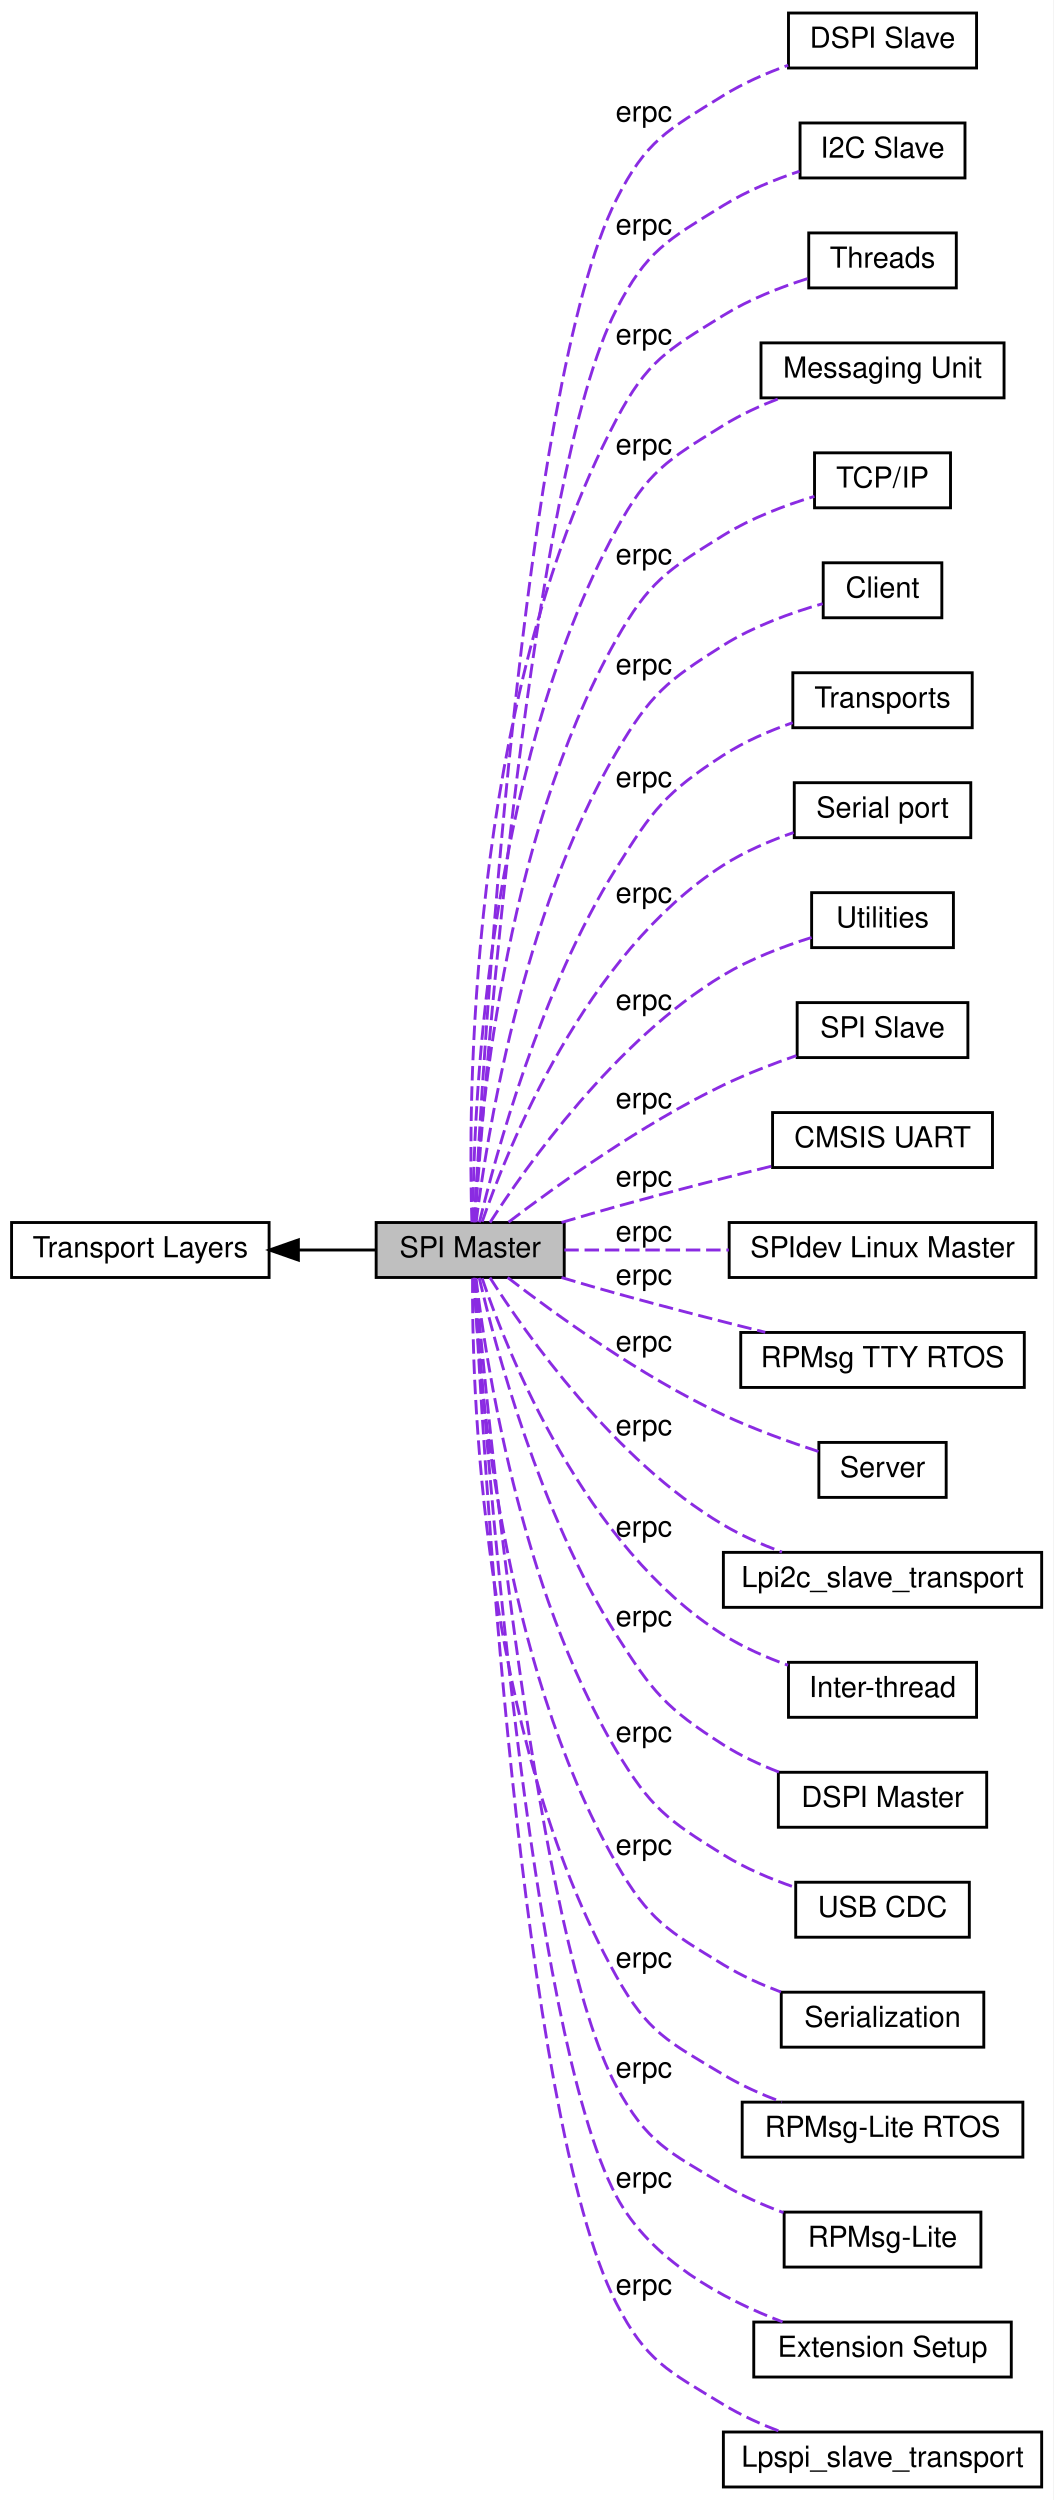
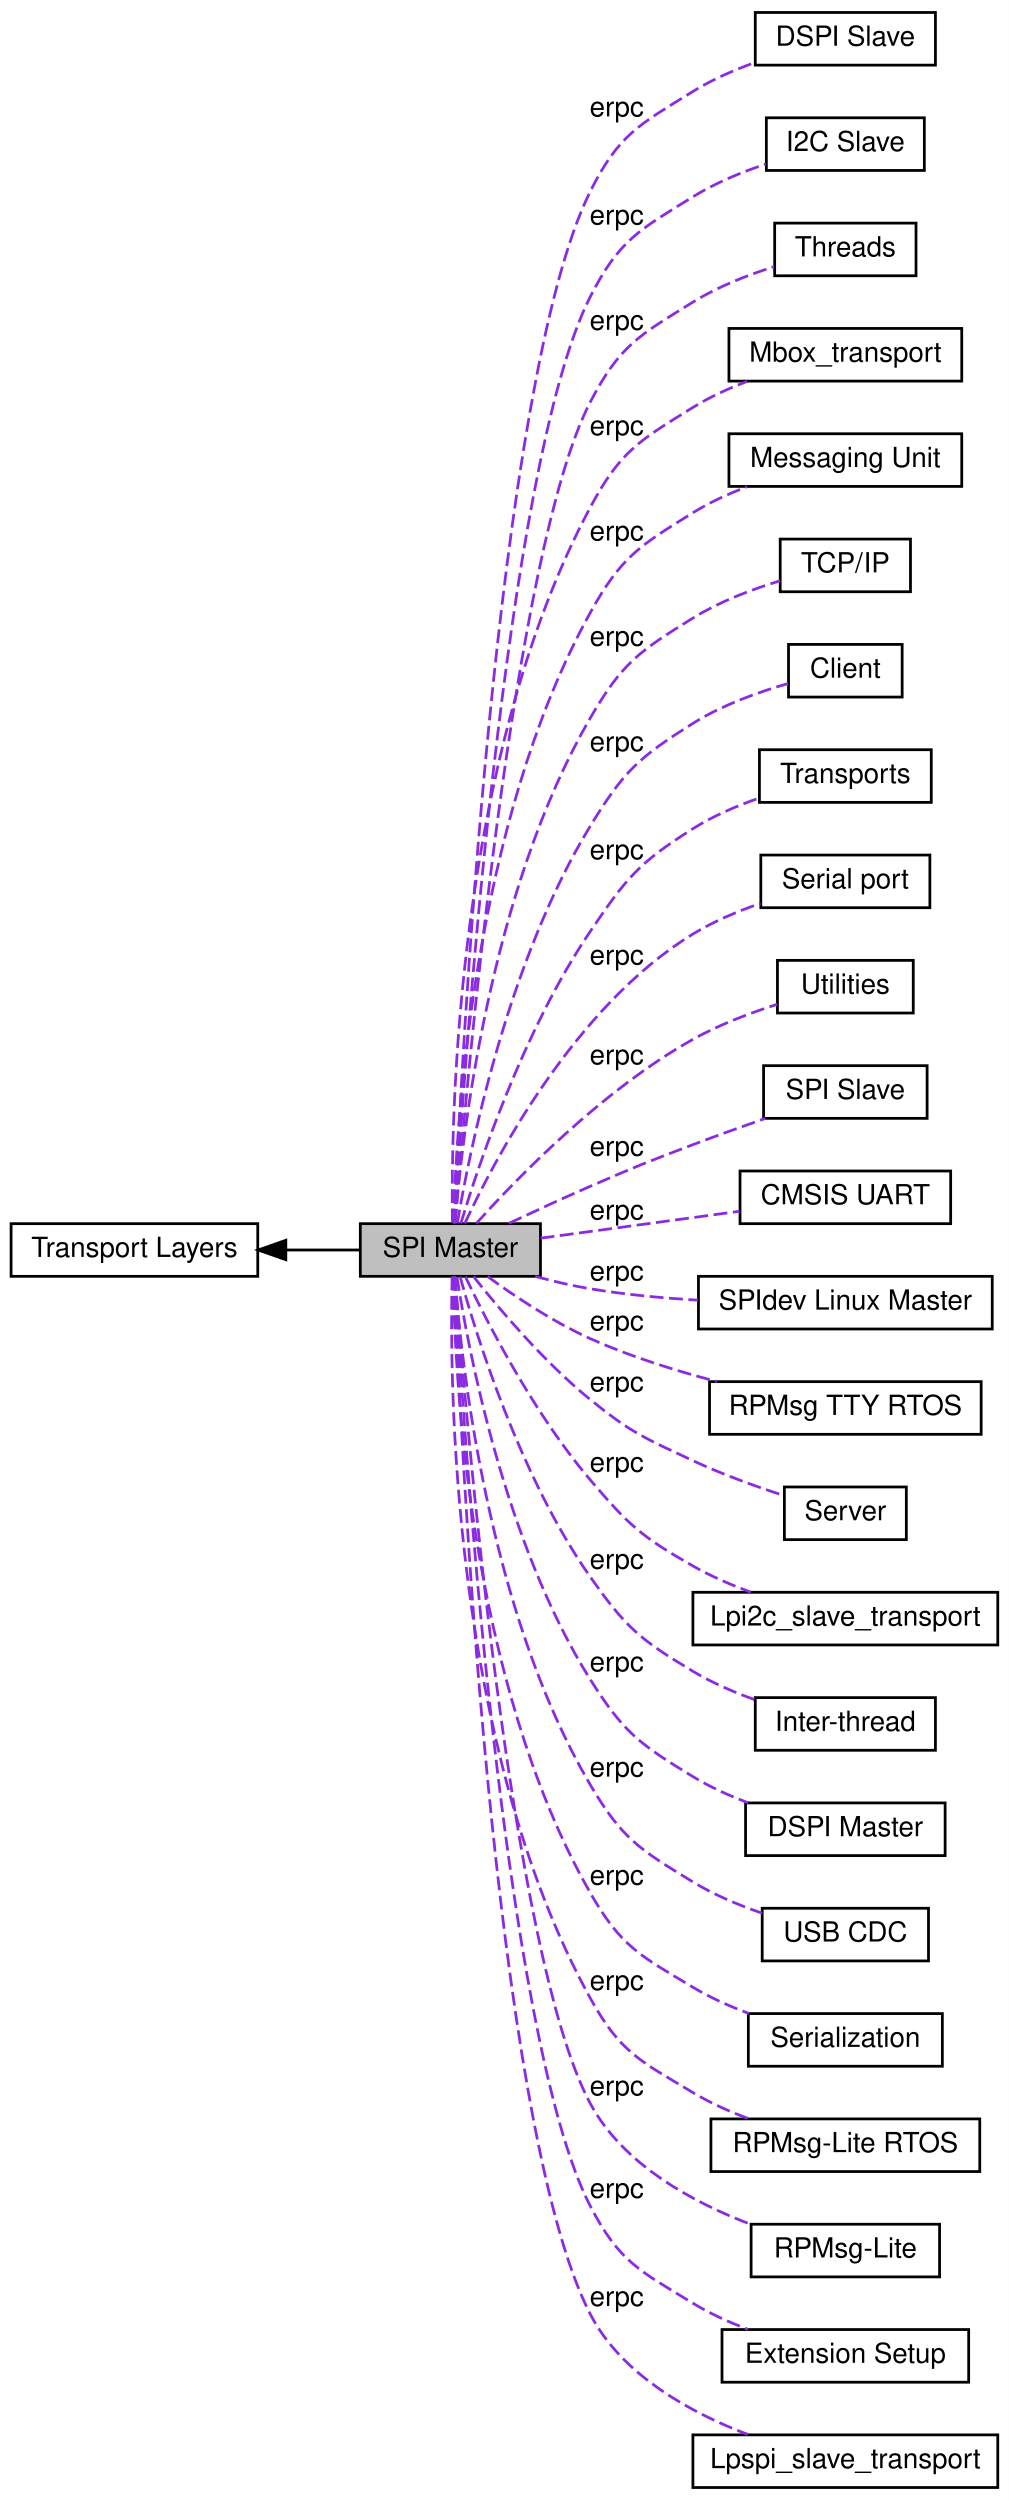
- <svg xmlns="http://www.w3.org/2000/svg" xmlns:xlink="http://www.w3.org/1999/xlink" width="364pt" height="864pt" viewBox="0.00 0.00 364.00 864.00">
-   <g id="graph0" class="graph" transform="scale(1 1) rotate(0) translate(4 860)">
-     <polygon fill="white" stroke="none" points="-4,4 -4,-860 360,-860 360,4 -4,4" />
+ <svg xmlns="http://www.w3.org/2000/svg" xmlns:xlink="http://www.w3.org/1999/xlink" width="364pt" height="902pt" viewBox="0.00 0.00 364.00 902.00">
+   <g id="graph0" class="graph" transform="scale(1 1) rotate(0) translate(4 898)">
+     <polygon fill="white" stroke="none" points="-4,4 -4,-898 360,-898 360,4 -4,4" />
    <g id="node1" class="node">
      <g id="a_node1">
        <a xlink:href="group__transports.html" target="_top" xlink:title="Transport layer classes. ">
-           <polygon fill="white" stroke="black" points="0,-418.5 0,-437.5 89,-437.5 89,-418.5 0,-418.5" />
-           <text text-anchor="middle" x="44.5" y="-425.5" font-family="Helvetica,sans-Serif" font-size="10.00">Transport Layers</text>
-         </a>
-       </g>
-     </g>
-     <g id="node14" class="node">
-       <polygon fill="#bfbfbf" stroke="black" points="126,-418.5 126,-437.5 191,-437.5 191,-418.5 126,-418.5" />
-       <text text-anchor="middle" x="158.5" y="-425.5" font-family="Helvetica,sans-Serif" font-size="10.00">SPI Master</text>
+           <polygon fill="white" stroke="black" points="0,-437.5 0,-456.5 89,-456.5 89,-437.5 0,-437.5" />
+           <text text-anchor="middle" x="44.5" y="-444.5" font-family="Helvetica,sans-Serif" font-size="10.00">Transport Layers</text>
+         </a>
+       </g>
+     </g>
+     <g id="node15" class="node">
+       <polygon fill="#bfbfbf" stroke="black" points="126,-437.5 126,-456.5 191,-456.5 191,-437.5 126,-437.5" />
+       <text text-anchor="middle" x="158.5" y="-444.5" font-family="Helvetica,sans-Serif" font-size="10.00">SPI Master</text>
    </g>
    <g id="edge1" class="edge">
-       <path fill="none" stroke="black" d="M99.336,-428C108.456,-428 117.653,-428 125.957,-428" />
-       <polygon fill="black" stroke="black" points="99.123,-424.5 89.123,-428 99.123,-431.5 99.123,-424.5" />
+       <path fill="none" stroke="black" d="M99.336,-447C108.456,-447 117.653,-447 125.957,-447" />
+       <polygon fill="black" stroke="black" points="99.123,-443.5 89.123,-447 99.123,-450.5 99.123,-443.5" />
    </g>
    <g id="node2" class="node">
      <g id="a_node2">
        <a xlink:href="group__dspi__slave__transport.html" target="_top" xlink:title="MCUXpressoSDK DSPI slave driver transport. ">
-           <polygon fill="white" stroke="black" points="268.5,-836.5 268.5,-855.5 333.5,-855.5 333.5,-836.5 268.5,-836.5" />
-           <text text-anchor="middle" x="301" y="-843.5" font-family="Helvetica,sans-Serif" font-size="10.00">DSPI Slave</text>
+           <polygon fill="white" stroke="black" points="268.5,-874.5 268.5,-893.5 333.5,-893.5 333.5,-874.5 268.5,-874.5" />
+           <text text-anchor="middle" x="301" y="-881.5" font-family="Helvetica,sans-Serif" font-size="10.00">DSPI Slave</text>
        </a>
      </g>
    </g>
    <g id="node3" class="node">
      <g id="a_node3">
        <a xlink:href="group__i2c__slave__transport.html" target="_top" xlink:title="MCUXpressoSDK I2C slave driver transport. ">
-           <polygon fill="white" stroke="black" points="272.5,-798.5 272.5,-817.5 329.5,-817.5 329.5,-798.5 272.5,-798.5" />
-           <text text-anchor="middle" x="301" y="-805.5" font-family="Helvetica,sans-Serif" font-size="10.00">I2C Slave</text>
+           <polygon fill="white" stroke="black" points="272.5,-836.5 272.5,-855.5 329.5,-855.5 329.5,-836.5 272.5,-836.5" />
+           <text text-anchor="middle" x="301" y="-843.5" font-family="Helvetica,sans-Serif" font-size="10.00">I2C Slave</text>
        </a>
      </g>
    </g>
    <g id="node4" class="node">
      <g id="a_node4">
        <a xlink:href="group__port__threads.html" target="_top" xlink:title="Threading model. ">
-           <polygon fill="white" stroke="black" points="275.5,-760.5 275.5,-779.5 326.5,-779.5 326.5,-760.5 275.5,-760.5" />
-           <text text-anchor="middle" x="301" y="-767.5" font-family="Helvetica,sans-Serif" font-size="10.00">Threads</text>
+           <polygon fill="white" stroke="black" points="275.5,-798.5 275.5,-817.5 326.5,-817.5 326.5,-798.5 275.5,-798.5" />
+           <text text-anchor="middle" x="301" y="-805.5" font-family="Helvetica,sans-Serif" font-size="10.00">Threads</text>
        </a>
      </g>
    </g>
    <g id="node5" class="node">
      <g id="a_node5">
+         <a xlink:href="group__mbox__transport.html" target="_top" xlink:title="Mbox_transport">
+           <polygon fill="white" stroke="black" points="259,-760.5 259,-779.5 343,-779.5 343,-760.5 259,-760.5" />
+           <text text-anchor="middle" x="301" y="-767.5" font-family="Helvetica,sans-Serif" font-size="10.00">Mbox_transport</text>
+         </a>
+       </g>
+     </g>
+     <g id="node6" class="node">
+       <g id="a_node6">
        <a xlink:href="group__mu__transport.html" target="_top" xlink:title="Messaging Unit transport. ">
          <polygon fill="white" stroke="black" points="259,-722.5 259,-741.5 343,-741.5 343,-722.5 259,-722.5" />
          <text text-anchor="middle" x="301" y="-729.5" font-family="Helvetica,sans-Serif" font-size="10.00">Messaging Unit</text>
        </a>
      </g>
    </g>
-     <g id="node6" class="node">
-       <g id="a_node6">
+     <g id="node7" class="node">
+       <g id="a_node7">
        <a xlink:href="group__tcp__transport.html" target="_top" xlink:title="Simple TCP/IP transport. ">
          <polygon fill="white" stroke="black" points="277.5,-684.5 277.5,-703.5 324.5,-703.5 324.5,-684.5 277.5,-684.5" />
          <text text-anchor="middle" x="301" y="-691.5" font-family="Helvetica,sans-Serif" font-size="10.00">TCP/IP</text>
        </a>
      </g>
    </g>
-     <g id="node7" class="node">
-       <g id="a_node7">
+     <g id="node8" class="node">
+       <g id="a_node8">
        <a xlink:href="group__infra__client.html" target="_top" xlink:title="Client classes. ">
          <polygon fill="white" stroke="black" points="280.5,-646.5 280.5,-665.5 321.5,-665.5 321.5,-646.5 280.5,-646.5" />
          <text text-anchor="middle" x="301" y="-653.5" font-family="Helvetica,sans-Serif" font-size="10.00">Client</text>
        </a>
      </g>
    </g>
-     <g id="node8" class="node">
-       <g id="a_node8">
+     <g id="node9" class="node">
+       <g id="a_node9">
        <a xlink:href="group__infra__transport.html" target="_top" xlink:title="Superclasses for building transports. ">
          <polygon fill="white" stroke="black" points="270,-608.5 270,-627.5 332,-627.5 332,-608.5 270,-608.5" />
          <text text-anchor="middle" x="301" y="-615.5" font-family="Helvetica,sans-Serif" font-size="10.00">Transports</text>
        </a>
      </g>
    </g>
-     <g id="node9" class="node">
-       <g id="a_node9">
+     <g id="node10" class="node">
+       <g id="a_node10">
        <a xlink:href="group__serial__transport.html" target="_top" xlink:title="POSIX and Win32 serial port transport. ">
          <polygon fill="white" stroke="black" points="270.5,-570.5 270.5,-589.5 331.5,-589.5 331.5,-570.5 270.5,-570.5" />
          <text text-anchor="middle" x="301" y="-577.5" font-family="Helvetica,sans-Serif" font-size="10.00">Serial port</text>
        </a>
      </g>
    </g>
-     <g id="node10" class="node">
-       <g id="a_node10">
+     <g id="node11" class="node">
+       <g id="a_node11">
        <a xlink:href="group__infra__utility.html" target="_top" xlink:title="Utility code used by the infrastructure. ">
          <polygon fill="white" stroke="black" points="276.5,-532.5 276.5,-551.5 325.5,-551.5 325.5,-532.5 276.5,-532.5" />
          <text text-anchor="middle" x="301" y="-539.5" font-family="Helvetica,sans-Serif" font-size="10.00">Utilities</text>
        </a>
      </g>
    </g>
-     <g id="node11" class="node">
-       <g id="a_node11">
+     <g id="node12" class="node">
+       <g id="a_node12">
        <a xlink:href="group__spi__slave__transport.html" target="_top" xlink:title="MCUXpressoSDK SPI slave driver transport. ">
          <polygon fill="white" stroke="black" points="271.5,-494.5 271.5,-513.5 330.5,-513.5 330.5,-494.5 271.5,-494.5" />
          <text text-anchor="middle" x="301" y="-501.5" font-family="Helvetica,sans-Serif" font-size="10.00">SPI Slave</text>
        </a>
      </g>
    </g>
-     <g id="node12" class="node">
-       <g id="a_node12">
+     <g id="node13" class="node">
+       <g id="a_node13">
        <a xlink:href="group__uart__transport.html" target="_top" xlink:title="CMSIS UART driver transport. ">
          <polygon fill="white" stroke="black" points="263,-456.5 263,-475.5 339,-475.5 339,-456.5 263,-456.5" />
          <text text-anchor="middle" x="301" y="-463.5" font-family="Helvetica,sans-Serif" font-size="10.00">CMSIS UART</text>
        </a>
      </g>
    </g>
-     <g id="node13" class="node">
-       <g id="a_node13">
+     <g id="node14" class="node">
+       <g id="a_node14">
        <a xlink:href="group__spidev__master__transport.html" target="_top" xlink:title="SPIdev Linux transport. ">
          <polygon fill="white" stroke="black" points="248,-418.5 248,-437.5 354,-437.5 354,-418.5 248,-418.5" />
          <text text-anchor="middle" x="301" y="-425.5" font-family="Helvetica,sans-Serif" font-size="10.00">SPIdev Linux Master</text>
        </a>
      </g>
    </g>
    <g id="edge10" class="edge">
-       <path fill="none" stroke="blueviolet" stroke-dasharray="5,2" d="M159.975,-437.754C162.591,-488.903 176.336,-726.266 209,-791 219.336,-811.484 226.5,-814.91 246,-827 252.842,-831.242 260.76,-834.702 268.389,-837.45" />
-       <text text-anchor="middle" x="218.5" y="-818" font-family="Helvetica,sans-Serif" font-size="10.00">erpc</text>
+       <path fill="none" stroke="blueviolet" stroke-dasharray="5,2" d="M159.892,-456.566C162.163,-508.885 174.734,-760.525 209,-829 219.268,-849.518 226.5,-852.91 246,-865 252.842,-869.242 260.76,-872.702 268.389,-875.45" />
+       <text text-anchor="middle" x="218.5" y="-856" font-family="Helvetica,sans-Serif" font-size="10.00">erpc</text>
    </g>
    <g id="edge11" class="edge">
-       <path fill="none" stroke="blueviolet" stroke-dasharray="5,2" d="M160.143,-437.663C163.436,-485.34 179.432,-695.523 209,-753 219.496,-773.403 226.5,-776.91 246,-789 254.024,-793.975 263.529,-797.874 272.311,-800.811" />
+       <path fill="none" stroke="blueviolet" stroke-dasharray="5,2" d="M160.046,-456.567C162.973,-505.712 177.855,-729.84 209,-791 219.412,-811.446 226.5,-814.91 246,-827 254.024,-831.975 263.529,-835.874 272.311,-838.811" />
+       <text text-anchor="middle" x="218.5" y="-817" font-family="Helvetica,sans-Serif" font-size="10.00">erpc</text>
+     </g>
+     <g id="edge8" class="edge">
+       <path fill="none" stroke="blueviolet" stroke-dasharray="5,2" d="M160.248,-456.703C163.919,-502.744 180.995,-699.172 209,-753 219.59,-773.354 226.5,-776.91 246,-789 254.953,-794.551 265.75,-798.763 275.329,-801.793" />
      <text text-anchor="middle" x="218.5" y="-779" font-family="Helvetica,sans-Serif" font-size="10.00">erpc</text>
    </g>
-     <g id="edge8" class="edge">
-       <path fill="none" stroke="blueviolet" stroke-dasharray="5,2" d="M159.085,-437.592C157.859,-475.365 157.146,-616.589 209,-715 219.695,-735.298 226.5,-738.91 246,-751 254.953,-756.551 265.75,-760.763 275.329,-763.793" />
+     <g id="edge15" class="edge">
+       <path fill="none" stroke="blueviolet" stroke-dasharray="5,2" d="M159.234,-456.949C158.67,-493.652 160.378,-624.033 209,-715 219.816,-735.235 226.5,-738.91 246,-751 251.997,-754.718 258.821,-757.836 265.553,-760.399" />
      <text text-anchor="middle" x="218.5" y="-741" font-family="Helvetica,sans-Serif" font-size="10.00">erpc</text>
    </g>
-     <g id="edge15" class="edge">
-       <path fill="none" stroke="blueviolet" stroke-dasharray="5,2" d="M159.417,-437.725C159.522,-472.482 163.342,-592.959 209,-677 219.953,-697.161 226.5,-700.91 246,-713 251.997,-716.718 258.821,-719.836 265.553,-722.399" />
+     <g id="edge16" class="edge">
+       <path fill="none" stroke="blueviolet" stroke-dasharray="5,2" d="M159.63,-456.897C160.464,-490.162 166.472,-600.168 209,-677 220.111,-697.074 226.5,-700.91 246,-713 251.997,-716.718 258.821,-719.836 265.553,-722.399" />
      <text text-anchor="middle" x="218.5" y="-703" font-family="Helvetica,sans-Serif" font-size="10.00">erpc</text>
    </g>
+     <g id="edge23" class="edge">
+       <path fill="none" stroke="blueviolet" stroke-dasharray="5,2" d="M160.172,-456.888C162.559,-486.48 172.551,-576.175 209,-639 220.514,-658.846 226.5,-662.91 246,-675 255.629,-680.97 267.391,-685.391 277.476,-688.458" />
+       <text text-anchor="middle" x="218.5" y="-665" font-family="Helvetica,sans-Serif" font-size="10.00">erpc</text>
+     </g>
+     <g id="edge2" class="edge">
+       <path fill="none" stroke="blueviolet" stroke-dasharray="5,2" d="M160.992,-456.616C165.222,-481.767 178.981,-550.945 209,-600 221.139,-619.837 226.319,-624.61 246,-637 256.513,-643.618 269.634,-648.304 280.31,-651.365" />
+       <text text-anchor="middle" x="218.5" y="-627" font-family="Helvetica,sans-Serif" font-size="10.00">erpc</text>
+     </g>
+     <g id="edge4" class="edge">
+       <path fill="none" stroke="blueviolet" stroke-dasharray="5,2" d="M162.251,-456.549C168.443,-477.066 184.844,-526.381 209,-562 222.053,-581.247 226.319,-586.61 246,-599 253.233,-603.554 261.7,-607.192 269.757,-610.016" />
+       <text text-anchor="middle" x="218.5" y="-588" font-family="Helvetica,sans-Serif" font-size="10.00">erpc</text>
+     </g>
+     <g id="edge20" class="edge">
+       <path fill="none" stroke="blueviolet" stroke-dasharray="5,2" d="M163.705,-456.587C174.072,-478.992 203.163,-534.856 246,-561 253.465,-565.556 262.179,-569.225 270.401,-572.078" />
+       <text text-anchor="middle" x="218.5" y="-550" font-family="Helvetica,sans-Serif" font-size="10.00">erpc</text>
+     </g>
+     <g id="edge5" class="edge">
+       <path fill="none" stroke="blueviolet" stroke-dasharray="5,2" d="M167.853,-456.611C182.256,-472.614 213.372,-504.757 246,-523 255.455,-528.287 266.648,-532.516 276.385,-535.63" />
+       <text text-anchor="middle" x="218.5" y="-514" font-family="Helvetica,sans-Serif" font-size="10.00">erpc</text>
+     </g>
+     <g id="edge21" class="edge">
+       <path fill="none" stroke="blueviolet" stroke-dasharray="5,2" d="M179.627,-456.629C188.575,-460.838 199.267,-465.769 209,-470 225.273,-477.074 229.404,-478.72 246,-485 254.459,-488.201 263.727,-491.527 272.161,-494.484" />
+       <text text-anchor="middle" x="218.5" y="-481" font-family="Helvetica,sans-Serif" font-size="10.00">erpc</text>
+     </g>
+     <g id="edge24" class="edge">
+       <path fill="none" stroke="blueviolet" stroke-dasharray="5,2" d="M191.031,-451.264C212.309,-454.141 240.48,-457.951 262.848,-460.976" />
+       <text text-anchor="middle" x="218.5" y="-458" font-family="Helvetica,sans-Serif" font-size="10.00">erpc</text>
+     </g>
    <g id="edge22" class="edge">
-       <path fill="none" stroke="blueviolet" stroke-dasharray="5,2" d="M159.859,-437.515C161.402,-468.558 169.357,-568.914 209,-639 220.296,-658.971 226.5,-662.91 246,-675 255.629,-680.97 267.391,-685.391 277.476,-688.458" />
-       <text text-anchor="middle" x="218.5" y="-665" font-family="Helvetica,sans-Serif" font-size="10.00">erpc</text>
-     </g>
-     <g id="edge2" class="edge">
-       <path fill="none" stroke="blueviolet" stroke-dasharray="5,2" d="M160.557,-437.607C163.895,-464.818 176.012,-544.059 209,-600 220.813,-620.032 226.319,-624.61 246,-637 256.513,-643.618 269.634,-648.304 280.31,-651.365" />
-       <text text-anchor="middle" x="218.5" y="-627" font-family="Helvetica,sans-Serif" font-size="10.00">erpc</text>
-     </g>
-     <g id="edge4" class="edge">
-       <path fill="none" stroke="blueviolet" stroke-dasharray="5,2" d="M161.679,-437.547C167.12,-460.131 182.783,-518.084 209,-560 221.67,-580.257 225.95,-586.006 246,-599 253.256,-603.702 261.817,-607.403 269.958,-610.24" />
-       <text text-anchor="middle" x="218.5" y="-588" font-family="Helvetica,sans-Serif" font-size="10.00">erpc</text>
-     </g>
-     <g id="edge19" class="edge">
-       <path fill="none" stroke="blueviolet" stroke-dasharray="5,2" d="M162.638,-437.743C171.311,-462.946 198.185,-530.451 246,-561 253.37,-565.709 262.054,-569.425 270.278,-572.275" />
-       <text text-anchor="middle" x="218.5" y="-548" font-family="Helvetica,sans-Serif" font-size="10.00">erpc</text>
-     </g>
-     <g id="edge5" class="edge">
-       <path fill="none" stroke="blueviolet" stroke-dasharray="5,2" d="M165.351,-437.501C177.726,-456.763 208.519,-500.494 246,-523 255.372,-528.628 266.661,-532.927 276.488,-536.001" />
-       <text text-anchor="middle" x="218.5" y="-511" font-family="Helvetica,sans-Serif" font-size="10.00">erpc</text>
-     </g>
-     <g id="edge20" class="edge">
-       <path fill="none" stroke="blueviolet" stroke-dasharray="5,2" d="M171.755,-437.632C187.964,-449.997 217.785,-471.466 246,-485 253.975,-488.825 262.932,-492.287 271.224,-495.176" />
-       <text text-anchor="middle" x="218.5" y="-477" font-family="Helvetica,sans-Serif" font-size="10.00">erpc</text>
-     </g>
-     <g id="edge23" class="edge">
-       <path fill="none" stroke="blueviolet" stroke-dasharray="5,2" d="M190.065,-437.506C196.314,-439.38 202.857,-441.294 209,-443 226.585,-447.884 246.201,-452.897 262.705,-456.991" />
-       <text text-anchor="middle" x="218.5" y="-450" font-family="Helvetica,sans-Serif" font-size="10.00">erpc</text>
-     </g>
-     <g id="edge21" class="edge">
-       <path fill="none" stroke="blueviolet" stroke-dasharray="5,2" d="M191.031,-428C207.779,-428 228.796,-428 247.893,-428" />
-       <text text-anchor="middle" x="218.5" y="-431" font-family="Helvetica,sans-Serif" font-size="10.00">erpc</text>
-     </g>
-     <g id="node15" class="node">
-       <g id="a_node15">
+       <path fill="none" stroke="blueviolet" stroke-dasharray="5,2" d="M189.099,-437.482C195.595,-435.716 202.481,-434.087 209,-433 221.485,-430.918 235.054,-429.649 247.81,-428.888" />
+       <text text-anchor="middle" x="218.5" y="-436" font-family="Helvetica,sans-Serif" font-size="10.00">erpc</text>
+     </g>
+     <g id="node16" class="node">
+       <g id="a_node16">
        <a xlink:href="group__rpmsg__tty__rtos__transport.html" target="_top" xlink:title="RPMsg TTY RTOS transport. ">
          <polygon fill="white" stroke="black" points="252,-380.5 252,-399.5 350,-399.5 350,-380.5 252,-380.5" />
          <text text-anchor="middle" x="301" y="-387.5" font-family="Helvetica,sans-Serif" font-size="10.00">RPMsg TTY RTOS</text>
        </a>
      </g>
    </g>
-     <g id="edge18" class="edge">
-       <path fill="none" stroke="blueviolet" stroke-dasharray="5,2" d="M190.065,-418.494C196.314,-416.62 202.857,-414.706 209,-413 225.8,-408.334 244.454,-403.551 260.477,-399.563" />
-       <text text-anchor="middle" x="218.5" y="-416" font-family="Helvetica,sans-Serif" font-size="10.00">erpc</text>
-     </g>
-     <g id="node16" class="node">
-       <g id="a_node16">
+     <g id="edge19" class="edge">
+       <path fill="none" stroke="blueviolet" stroke-dasharray="5,2" d="M171.911,-437.442C181.57,-430.394 195.551,-421.022 209,-415 223.355,-408.572 239.741,-403.45 254.615,-399.557" />
+       <text text-anchor="middle" x="218.5" y="-418" font-family="Helvetica,sans-Serif" font-size="10.00">erpc</text>
+     </g>
+     <g id="node17" class="node">
+       <g id="a_node17">
        <a xlink:href="group__infra__server.html" target="_top" xlink:title="Server classes. ">
          <polygon fill="white" stroke="black" points="279,-342.5 279,-361.5 323,-361.5 323,-342.5 279,-342.5" />
          <text text-anchor="middle" x="301" y="-349.5" font-family="Helvetica,sans-Serif" font-size="10.00">Server</text>
        </a>
      </g>
    </g>
    <g id="edge6" class="edge">
-       <path fill="none" stroke="blueviolet" stroke-dasharray="5,2" d="M171.436,-418.496C187.537,-406.072 217.49,-384.331 246,-371 256.533,-366.075 268.718,-361.683 278.844,-358.366" />
-       <text text-anchor="middle" x="218.5" y="-393" font-family="Helvetica,sans-Serif" font-size="10.00">erpc</text>
-     </g>
-     <g id="node17" class="node">
-       <g id="a_node17">
+       <path fill="none" stroke="blueviolet" stroke-dasharray="5,2" d="M166.826,-437.43C175.901,-425.977 192.225,-406.639 209,-393 223.845,-380.931 228.669,-379.104 246,-371 256.533,-366.075 268.718,-361.683 278.844,-358.366" />
+       <text text-anchor="middle" x="218.5" y="-396" font-family="Helvetica,sans-Serif" font-size="10.00">erpc</text>
+     </g>
+     <g id="node18" class="node">
+       <g id="a_node18">
        <a xlink:href="group__lpi2c__slave__transport.html" target="_top" xlink:title="Lpi2c_slave_transport">
          <polygon fill="white" stroke="black" points="246,-304.5 246,-323.5 356,-323.5 356,-304.5 246,-304.5" />
          <text text-anchor="middle" x="301" y="-311.5" font-family="Helvetica,sans-Serif" font-size="10.00">Lpi2c_slave_transport</text>
        </a>
      </g>
    </g>
    <g id="edge13" class="edge">
-       <path fill="none" stroke="blueviolet" stroke-dasharray="5,2" d="M165.323,-418.453C177.648,-399.106 208.352,-355.227 246,-333 252.247,-329.312 259.323,-326.182 266.246,-323.592" />
-       <text text-anchor="middle" x="218.5" y="-364" font-family="Helvetica,sans-Serif" font-size="10.00">erpc</text>
-     </g>
-     <g id="node18" class="node">
-       <g id="a_node18">
+       <path fill="none" stroke="blueviolet" stroke-dasharray="5,2" d="M163.915,-437.366C171.62,-421.162 188.654,-387.883 209,-364 222.912,-347.669 227.36,-343.62 246,-333 252.476,-329.31 259.793,-326.152 266.901,-323.53" />
+       <text text-anchor="middle" x="218.5" y="-367" font-family="Helvetica,sans-Serif" font-size="10.00">erpc</text>
+     </g>
+     <g id="node19" class="node">
+       <g id="a_node19">
        <a xlink:href="group__itbp__transport.html" target="_top" xlink:title="Simple inter-thread communications transport. ">
          <polygon fill="white" stroke="black" points="268.5,-266.5 268.5,-285.5 333.5,-285.5 333.5,-266.5 268.5,-266.5" />
          <text text-anchor="middle" x="301" y="-273.5" font-family="Helvetica,sans-Serif" font-size="10.00">Inter-thread</text>
        </a>
      </g>
    </g>
    <g id="edge12" class="edge">
-       <path fill="none" stroke="blueviolet" stroke-dasharray="5,2" d="M162.615,-418.221C171.232,-392.929 197.982,-325.229 246,-295 252.813,-290.711 260.72,-287.234 268.348,-284.485" />
-       <text text-anchor="middle" x="218.5" y="-329" font-family="Helvetica,sans-Serif" font-size="10.00">erpc</text>
-     </g>
-     <g id="node19" class="node">
-       <g id="a_node19">
+       <path fill="none" stroke="blueviolet" stroke-dasharray="5,2" d="M161.99,-437.435C167.772,-416.412 183.587,-365.175 209,-329 221.838,-310.726 226.853,-306.497 246,-295 252.902,-290.856 260.842,-287.432 268.473,-284.688" />
+       <text text-anchor="middle" x="218.5" y="-332" font-family="Helvetica,sans-Serif" font-size="10.00">erpc</text>
+     </g>
+     <g id="node20" class="node">
+       <g id="a_node20">
        <a xlink:href="group__dspi__master__transport.html" target="_top" xlink:title="MCUXpressoSDK DSPI master driver transport. ">
          <polygon fill="white" stroke="black" points="265,-228.5 265,-247.5 337,-247.5 337,-228.5 265,-228.5" />
          <text text-anchor="middle" x="301" y="-235.5" font-family="Helvetica,sans-Serif" font-size="10.00">DSPI Master</text>
        </a>
      </g>
    </g>
    <g id="edge9" class="edge">
-       <path fill="none" stroke="blueviolet" stroke-dasharray="5,2" d="M161.626,-418.357C166.953,-395.551 182.388,-337.055 209,-295 221.605,-275.081 226.136,-269.691 246,-257 251.863,-253.254 258.556,-250.137 265.189,-247.583" />
-       <text text-anchor="middle" x="218.5" y="-298" font-family="Helvetica,sans-Serif" font-size="10.00">erpc</text>
-     </g>
-     <g id="node20" class="node">
-       <g id="a_node20">
+       <path fill="none" stroke="blueviolet" stroke-dasharray="5,2" d="M160.883,-437.21C164.851,-411.611 178.033,-341.268 209,-292 221.046,-272.835 226.678,-268.793 246,-257 252.108,-253.272 259.052,-250.138 265.878,-247.559" />
+       <text text-anchor="middle" x="218.5" y="-295" font-family="Helvetica,sans-Serif" font-size="10.00">erpc</text>
+     </g>
+     <g id="node21" class="node">
+       <g id="a_node21">
        <a xlink:href="group___u_s_b___c_d_c__transport.html" target="_top" xlink:title="USB CDC transport. ">
          <polygon fill="white" stroke="black" points="271,-190.5 271,-209.5 331,-209.5 331,-190.5 271,-190.5" />
          <text text-anchor="middle" x="301" y="-197.5" font-family="Helvetica,sans-Serif" font-size="10.00">USB CDC</text>
        </a>
      </g>
    </g>
-     <g id="edge24" class="edge">
-       <path fill="none" stroke="blueviolet" stroke-dasharray="5,2" d="M160.505,-418.314C163.704,-390.884 175.494,-311.038 209,-255 220.774,-235.308 226.5,-231.09 246,-219 253.602,-214.287 262.533,-210.539 270.919,-207.661" />
-       <text text-anchor="middle" x="218.5" y="-258" font-family="Helvetica,sans-Serif" font-size="10.00">erpc</text>
-     </g>
-     <g id="node21" class="node">
-       <g id="a_node21">
+     <g id="edge25" class="edge">
+       <path fill="none" stroke="blueviolet" stroke-dasharray="5,2" d="M160.087,-437.456C162.264,-408.081 171.793,-317.194 209,-254 220.485,-234.494 226.678,-230.793 246,-219 253.635,-214.34 262.576,-210.609 270.961,-207.728" />
+       <text text-anchor="middle" x="218.5" y="-257" font-family="Helvetica,sans-Serif" font-size="10.00">erpc</text>
+     </g>
+     <g id="node22" class="node">
+       <g id="a_node22">
        <a xlink:href="group__infra__codec.html" target="_top" xlink:title="Classes used for message serialization. ">
          <polygon fill="white" stroke="black" points="266,-152.5 266,-171.5 336,-171.5 336,-152.5 266,-152.5" />
          <text text-anchor="middle" x="301" y="-159.5" font-family="Helvetica,sans-Serif" font-size="10.00">Serialization</text>
        </a>
      </g>
    </g>
    <g id="edge3" class="edge">
-       <path fill="none" stroke="blueviolet" stroke-dasharray="5,2" d="M159.807,-418.417C161.193,-387.158 168.722,-286.14 209,-216 220.272,-196.37 226.678,-192.793 246,-181 252.108,-177.272 259.052,-174.138 265.878,-171.559" />
-       <text text-anchor="middle" x="218.5" y="-219" font-family="Helvetica,sans-Serif" font-size="10.00">erpc</text>
-     </g>
-     <g id="node22" class="node">
-       <g id="a_node22">
+       <path fill="none" stroke="blueviolet" stroke-dasharray="5,2" d="M159.517,-437.436C159.973,-404.304 164.882,-292.247 209,-215 220.076,-195.607 226.853,-192.497 246,-181 252.22,-177.265 259.283,-174.116 266.204,-171.521" />
+       <text text-anchor="middle" x="218.5" y="-218" font-family="Helvetica,sans-Serif" font-size="10.00">erpc</text>
+     </g>
+     <g id="node23" class="node">
+       <g id="a_node23">
        <a xlink:href="group__rpmsg__lite__rtos__transport.html" target="_top" xlink:title="RPMsg-Lite zero copy transport using RTOS API. ">
          <polygon fill="white" stroke="black" points="252.5,-114.5 252.5,-133.5 349.5,-133.5 349.5,-114.5 252.5,-114.5" />
          <text text-anchor="middle" x="301" y="-121.5" font-family="Helvetica,sans-Serif" font-size="10.00">RPMsg-Lite RTOS</text>
        </a>
      </g>
    </g>
-     <g id="edge16" class="edge">
-       <path fill="none" stroke="blueviolet" stroke-dasharray="5,2" d="M159.314,-418.152C159.067,-382.961 161.85,-261.062 209,-177 219.925,-157.522 226.853,-154.497 246,-143 252.22,-139.265 259.283,-136.116 266.204,-133.521" />
+     <g id="edge17" class="edge">
+       <path fill="none" stroke="blueviolet" stroke-dasharray="5,2" d="M159.142,-437.436C158.193,-401.004 158.555,-268.366 209,-177 219.795,-157.449 226.853,-154.497 246,-143 252.22,-139.265 259.283,-136.116 266.204,-133.521" />
      <text text-anchor="middle" x="218.5" y="-180" font-family="Helvetica,sans-Serif" font-size="10.00">erpc</text>
    </g>
-     <g id="node23" class="node">
-       <g id="a_node23">
+     <g id="node24" class="node">
+       <g id="a_node24">
        <a xlink:href="group__rpmsg__lite__transport.html" target="_top" xlink:title="RPMsg-Lite zero copy transport. ">
          <polygon fill="white" stroke="black" points="267,-76.5 267,-95.5 335,-95.5 335,-76.5 267,-76.5" />
          <text text-anchor="middle" x="301" y="-83.5" font-family="Helvetica,sans-Serif" font-size="10.00">RPMsg-Lite</text>
        </a>
      </g>
    </g>
-     <g id="edge17" class="edge">
-       <path fill="none" stroke="blueviolet" stroke-dasharray="5,2" d="M160.323,-418.229C164.208,-373.604 181.674,-189.183 209,-139 219.68,-119.386 226.853,-116.497 246,-105 252.39,-101.163 259.671,-97.943 266.772,-95.309" />
+     <g id="edge18" class="edge">
+       <path fill="none" stroke="blueviolet" stroke-dasharray="5,2" d="M160.209,-437.216C163.7,-390.796 180.074,-192.778 209,-139 220.865,-116.941 246.092,-103.313 266.982,-95.41" />
      <text text-anchor="middle" x="218.5" y="-142" font-family="Helvetica,sans-Serif" font-size="10.00">erpc</text>
    </g>
-     <g id="node24" class="node">
-       <g id="a_node24">
+     <g id="node25" class="node">
+       <g id="a_node25">
        <a xlink:href="group__port__setup__extensions.html" target="_top" xlink:title="Extension setup functions. ">
          <polygon fill="white" stroke="black" points="256.5,-38.5 256.5,-57.5 345.5,-57.5 345.5,-38.5 256.5,-38.5" />
          <text text-anchor="middle" x="301" y="-45.5" font-family="Helvetica,sans-Serif" font-size="10.00">Extension Setup</text>
        </a>
      </g>
    </g>
    <g id="edge7" class="edge">
-       <path fill="none" stroke="blueviolet" stroke-dasharray="5,2" d="M160.104,-418.261C163.212,-370.209 178.459,-158.407 209,-101 220.678,-79.049 245.631,-65.463 266.458,-57.549" />
-       <text text-anchor="middle" x="218.5" y="-104" font-family="Helvetica,sans-Serif" font-size="10.00">erpc</text>
-     </g>
-     <g id="node25" class="node">
-       <g id="a_node25">
+       <path fill="none" stroke="blueviolet" stroke-dasharray="5,2" d="M160.027,-437.397C162.861,-388.068 177.348,-163.12 209,-102 219.409,-81.899 226.678,-78.793 246,-67 252.108,-63.272 259.052,-60.138 265.878,-57.559" />
+       <text text-anchor="middle" x="218.5" y="-105" font-family="Helvetica,sans-Serif" font-size="10.00">erpc</text>
+     </g>
+     <g id="node26" class="node">
+       <g id="a_node26">
        <a xlink:href="group__lpspi__slave__transport.html" target="_top" xlink:title="Lpspi_slave_transport">
          <polygon fill="white" stroke="black" points="246,-0.5 246,-19.5 356,-19.5 356,-0.5 246,-0.5" />
          <text text-anchor="middle" x="301" y="-7.5" font-family="Helvetica,sans-Serif" font-size="10.00">Lpspi_slave_transport</text>
        </a>
      </g>
    </g>
    <g id="edge14" class="edge">
-       <path fill="none" stroke="blueviolet" stroke-dasharray="5,2" d="M159.956,-418.21C162.474,-366.879 175.803,-128.684 209,-64 219.336,-43.861 226.678,-40.792 246,-29 252.108,-25.272 259.052,-22.138 265.878,-19.559" />
-       <text text-anchor="middle" x="218.5" y="-67" font-family="Helvetica,sans-Serif" font-size="10.00">erpc</text>
+       <path fill="none" stroke="blueviolet" stroke-dasharray="5,2" d="M159.854,-437.367C161.924,-384.687 173.602,-131.342 209,-63 220.352,-41.084 245.037,-27.543 265.837,-19.64" />
+       <text text-anchor="middle" x="218.5" y="-66" font-family="Helvetica,sans-Serif" font-size="10.00">erpc</text>
    </g>
  </g>
</svg>
